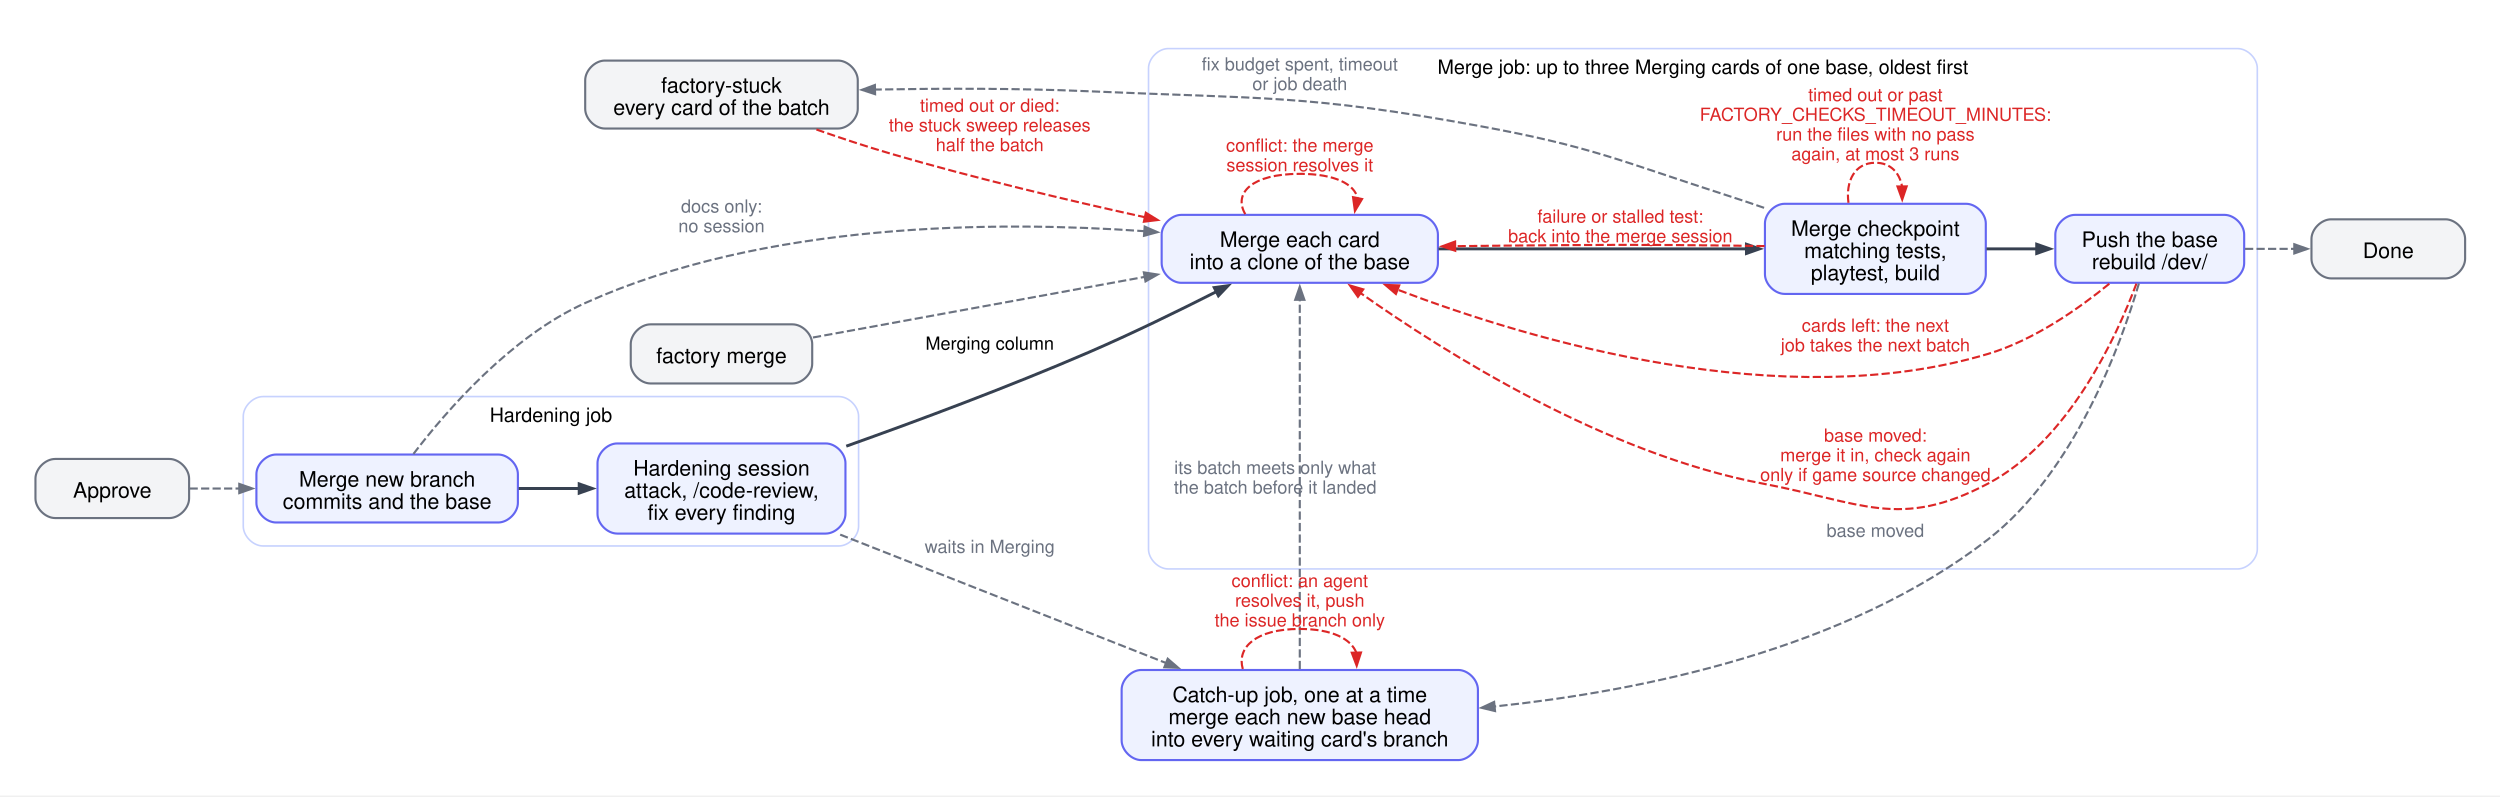
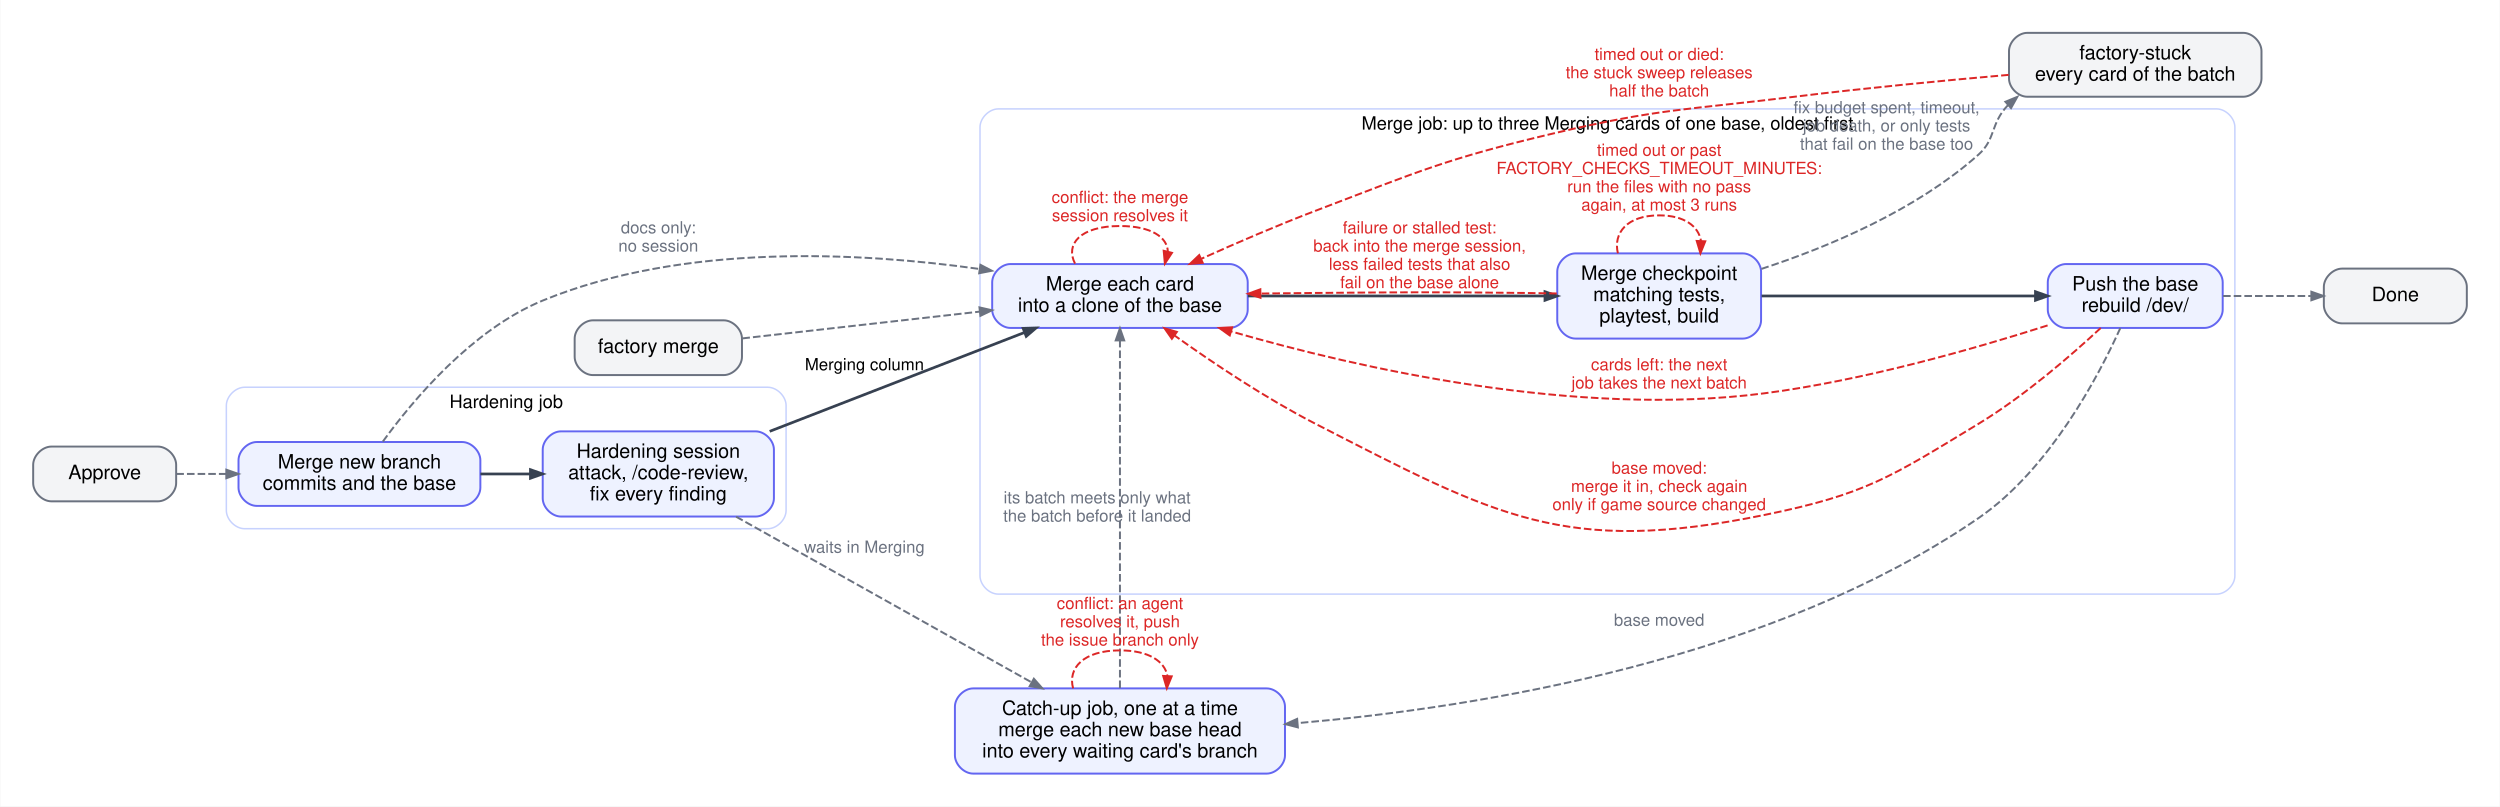
- <svg xmlns="http://www.w3.org/2000/svg" width="1523pt" height="485pt" viewBox="0.00 0.00 1523.00 485.00">
-   <g id="graph0" class="graph" transform="scale(1 1) rotate(0) translate(21.6 463.05)">
-     <polygon fill="white" stroke="none" points="-21.6,21.6 -21.6,-463.05 1501.75,-463.05 1501.75,21.6 -21.6,21.6" />
+ <svg xmlns="http://www.w3.org/2000/svg" width="1643pt" height="530pt" viewBox="0.00 0.00 1643.20 530.20">
+   <g id="graph0" class="graph" transform="scale(1 1) rotate(0) translate(21.6 508.6)">
+     <polygon fill="white" stroke="transparent" points="-21.6,21.6 -21.6,-508.6 1621.6,-508.6 1621.6,21.6 -21.6,21.6" />
    <g id="clust1" class="cluster">
-       <path fill="white" stroke="#c7d2fe" d="M138.6,-130.45C138.6,-130.45 489.45,-130.45 489.45,-130.45 495.45,-130.45 501.45,-136.45 501.45,-142.45 501.45,-142.45 501.45,-209.45 501.45,-209.45 501.45,-215.45 495.45,-221.45 489.45,-221.45 489.45,-221.45 138.6,-221.45 138.6,-221.45 132.6,-221.45 126.6,-215.45 126.6,-209.45 126.6,-209.45 126.6,-142.45 126.6,-142.45 126.6,-136.45 132.6,-130.45 138.6,-130.45" />
-       <text xml:space="preserve" text-anchor="middle" x="314.03" y="-206.05" font-family="Helvetica,sans-Serif" font-size="12.00">Hardening job</text>
+       <path fill="white" stroke="#c7d2fe" d="M139,-161C139,-161 483,-161 483,-161 489,-161 495,-167 495,-173 495,-173 495,-242 495,-242 495,-248 489,-254 483,-254 483,-254 139,-254 139,-254 133,-254 127,-248 127,-242 127,-242 127,-173 127,-173 127,-167 133,-161 139,-161" />
+       <text text-anchor="middle" x="311" y="-240.4" font-family="Helvetica,sans-Serif" font-size="12.00">Hardening job</text>
    </g>
    <g id="clust2" class="cluster">
-       <path fill="white" stroke="#c7d2fe" d="M690.08,-116.45C690.08,-116.45 1341.55,-116.45 1341.55,-116.45 1347.55,-116.45 1353.55,-122.45 1353.55,-128.45 1353.55,-128.45 1353.55,-421.45 1353.55,-421.45 1353.55,-427.45 1347.55,-433.45 1341.55,-433.45 1341.55,-433.45 690.08,-433.45 690.08,-433.45 684.08,-433.45 678.08,-427.45 678.08,-421.45 678.08,-421.45 678.08,-128.45 678.08,-128.45 678.08,-122.45 684.08,-116.45 690.08,-116.45" />
-       <text xml:space="preserve" text-anchor="middle" x="1015.81" y="-418.05" font-family="Helvetica,sans-Serif" font-size="12.00">Merge job: up to three Merging cards of one base, oldest first</text>
+       <path fill="white" stroke="#c7d2fe" d="M634.5,-118C634.5,-118 1435.5,-118 1435.5,-118 1441.5,-118 1447.5,-124 1447.5,-130 1447.5,-130 1447.5,-425 1447.5,-425 1447.5,-431 1441.5,-437 1435.5,-437 1435.5,-437 634.5,-437 634.5,-437 628.5,-437 622.5,-431 622.5,-425 622.5,-425 622.5,-130 622.5,-130 622.5,-124 628.5,-118 634.5,-118" />
+       <text text-anchor="middle" x="1035" y="-423.4" font-family="Helvetica,sans-Serif" font-size="12.00">Merge job: up to three Merging cards of one base, oldest first</text>
    </g>
    <g id="node1" class="node">
-       <path fill="#eef2ff" stroke="#6366f1" stroke-width="1.3" d="M281.9,-186.15C281.9,-186.15 146.6,-186.15 146.6,-186.15 140.6,-186.15 134.6,-180.15 134.6,-174.15 134.6,-174.15 134.6,-156.75 134.6,-156.75 134.6,-150.75 140.6,-144.75 146.6,-144.75 146.6,-144.75 281.9,-144.75 281.9,-144.75 287.9,-144.75 293.9,-150.75 293.9,-156.75 293.9,-156.75 293.9,-174.15 293.9,-174.15 293.9,-180.15 287.9,-186.15 281.9,-186.15" />
-       <text xml:space="preserve" text-anchor="middle" x="214.25" y="-166.6" font-family="Helvetica,sans-Serif" font-size="13.00">Merge new branch</text>
-       <text xml:space="preserve" text-anchor="middle" x="214.25" y="-153.1" font-family="Helvetica,sans-Serif" font-size="13.00">commits and the base</text>
+       <path fill="#eef2ff" stroke="#6366f1" stroke-width="1.3" d="M282,-218C282,-218 147,-218 147,-218 141,-218 135,-212 135,-206 135,-206 135,-188 135,-188 135,-182 141,-176 147,-176 147,-176 282,-176 282,-176 288,-176 294,-182 294,-188 294,-188 294,-206 294,-206 294,-212 288,-218 282,-218" />
+       <text text-anchor="middle" x="214.5" y="-200.6" font-family="Helvetica,sans-Serif" font-size="13.00">Merge new branch</text>
+       <text text-anchor="middle" x="214.5" y="-186.6" font-family="Helvetica,sans-Serif" font-size="13.00">commits and the base</text>
    </g>
    <g id="node2" class="node">
-       <path fill="#eef2ff" stroke="#6366f1" stroke-width="1.3" d="M481.45,-192.9C481.45,-192.9 354.4,-192.9 354.4,-192.9 348.4,-192.9 342.4,-186.9 342.4,-180.9 342.4,-180.9 342.4,-150 342.4,-150 342.4,-144 348.4,-138 354.4,-138 354.4,-138 481.45,-138 481.45,-138 487.45,-138 493.45,-144 493.45,-150 493.45,-150 493.45,-180.9 493.45,-180.9 493.45,-186.9 487.45,-192.9 481.45,-192.9" />
-       <text xml:space="preserve" text-anchor="middle" x="417.93" y="-173.35" font-family="Helvetica,sans-Serif" font-size="13.00">Hardening session</text>
-       <text xml:space="preserve" text-anchor="middle" x="417.93" y="-159.85" font-family="Helvetica,sans-Serif" font-size="13.00">attack, /code-review,</text>
-       <text xml:space="preserve" text-anchor="middle" x="417.93" y="-146.35" font-family="Helvetica,sans-Serif" font-size="13.00">fix every finding</text>
+       <path fill="#eef2ff" stroke="#6366f1" stroke-width="1.3" d="M475,-225C475,-225 347,-225 347,-225 341,-225 335,-219 335,-213 335,-213 335,-181 335,-181 335,-175 341,-169 347,-169 347,-169 475,-169 475,-169 481,-169 487,-175 487,-181 487,-181 487,-213 487,-213 487,-219 481,-225 475,-225" />
+       <text text-anchor="middle" x="411" y="-207.6" font-family="Helvetica,sans-Serif" font-size="13.00">Hardening session</text>
+       <text text-anchor="middle" x="411" y="-193.6" font-family="Helvetica,sans-Serif" font-size="13.00">attack, /code-review,</text>
+       <text text-anchor="middle" x="411" y="-179.6" font-family="Helvetica,sans-Serif" font-size="13.00">fix every finding</text>
    </g>
    <g id="edge1" class="edge">
-       <path fill="none" stroke="#374151" stroke-width="1.8" d="M294.38,-165.45C306.5,-165.45 319.06,-165.45 331.31,-165.45" />
-       <polygon fill="#374151" stroke="#374151" stroke-width="1.8" points="331.25,-168.25 339.25,-165.45 331.25,-162.65 331.25,-168.25" />
+       <path fill="none" stroke="#374151" stroke-width="1.8" d="M294.05,-197C304.8,-197 315.88,-197 326.71,-197" />
+       <polygon fill="#374151" stroke="#374151" stroke-width="1.8" points="326.94,-199.8 334.94,-197 326.94,-194.2 326.94,-199.8" />
    </g>
    <g id="node3" class="node">
-       <path fill="#eef2ff" stroke="#6366f1" stroke-width="1.3" d="M842.38,-332.15C842.38,-332.15 698.08,-332.15 698.08,-332.15 692.08,-332.15 686.08,-326.15 686.08,-320.15 686.08,-320.15 686.08,-302.75 686.08,-302.75 686.08,-296.75 692.08,-290.75 698.08,-290.75 698.08,-290.75 842.38,-290.75 842.38,-290.75 848.38,-290.75 854.38,-296.75 854.38,-302.75 854.38,-302.75 854.38,-320.15 854.38,-320.15 854.38,-326.15 848.38,-332.15 842.38,-332.15" />
-       <text xml:space="preserve" text-anchor="middle" x="770.23" y="-312.6" font-family="Helvetica,sans-Serif" font-size="13.00">Merge each card</text>
-       <text xml:space="preserve" text-anchor="middle" x="770.23" y="-299.1" font-family="Helvetica,sans-Serif" font-size="13.00">into a clone of the base</text>
+       <path fill="#eef2ff" stroke="#6366f1" stroke-width="1.3" d="M786.5,-335C786.5,-335 642.5,-335 642.5,-335 636.5,-335 630.5,-329 630.5,-323 630.5,-323 630.5,-305 630.5,-305 630.5,-299 636.5,-293 642.5,-293 642.5,-293 786.5,-293 786.5,-293 792.5,-293 798.5,-299 798.5,-305 798.5,-305 798.5,-323 798.5,-323 798.5,-329 792.5,-335 786.5,-335" />
+       <text text-anchor="middle" x="714.5" y="-317.6" font-family="Helvetica,sans-Serif" font-size="13.00">Merge each card</text>
+       <text text-anchor="middle" x="714.5" y="-303.6" font-family="Helvetica,sans-Serif" font-size="13.00">into a clone of the base</text>
    </g>
    <g id="edge13" class="edge">
-       <path fill="none" stroke="#6b7280" stroke-width="1.3" stroke-dasharray="5,2" d="M230.27,-186.51C250.6,-213.14 289.59,-258 334.9,-278.45 444.13,-327.75 584.56,-328.66 675.71,-322.2" />
-       <polygon fill="#6b7280" stroke="#6b7280" stroke-width="1.3" points="675.74,-325 683.51,-321.61 675.32,-319.42 675.74,-325" />
-       <text xml:space="preserve" text-anchor="middle" x="417.93" y="-333.57" font-family="Helvetica,sans-Serif" font-size="11.00" fill="#6b7280">docs only:</text>
-       <text xml:space="preserve" text-anchor="middle" x="417.93" y="-321.57" font-family="Helvetica,sans-Serif" font-size="11.00" fill="#6b7280">no session</text>
+       <path fill="none" stroke="#6b7280" stroke-width="1.3" stroke-dasharray="5,2" d="M229.88,-218.29C249.78,-245.67 288.58,-291.94 335,-311 427.27,-348.89 543.18,-342.9 622.27,-331.75" />
+       <polygon fill="#6b7280" stroke="#6b7280" stroke-width="1.3" points="622.77,-334.51 630.28,-330.58 621.96,-328.96 622.77,-334.51" />
+       <text text-anchor="middle" x="411" y="-355.2" font-family="Helvetica,sans-Serif" font-size="11.00" fill="#6b7280">docs only:</text>
+       <text text-anchor="middle" x="411" y="-343.2" font-family="Helvetica,sans-Serif" font-size="11.00" fill="#6b7280">no session</text>
    </g>
    <g id="edge4" class="edge">
-       <path fill="none" stroke="#374151" stroke-width="1.8" d="M493.94,-191.24C537.51,-206.75 593.2,-227.5 641.7,-248.45 667.8,-259.72 696.22,-273.6 719.59,-285.46" />
-       <polygon fill="#374151" stroke="#374151" stroke-width="1.8" points="718.12,-287.85 726.52,-288.99 720.67,-282.86 718.12,-287.85" />
-       <text xml:space="preserve" text-anchor="middle" x="581.33" y="-250" font-family="Helvetica,sans-Serif" font-size="11.00">Merging column</text>
+       <path fill="none" stroke="#374151" stroke-width="1.8" d="M484.22,-225.02C535.31,-244.85 603.11,-271.16 651.71,-290.02" />
+       <polygon fill="#374151" stroke="#374151" stroke-width="1.8" points="650.87,-292.7 659.34,-292.98 652.89,-287.48 650.87,-292.7" />
+       <text text-anchor="middle" x="546.5" y="-265.2" font-family="Helvetica,sans-Serif" font-size="11.00">Merging column</text>
    </g>
    <g id="node6" class="node">
-       <path fill="#eef2ff" stroke="#6366f1" stroke-width="1.3" d="M866.75,-54.9C866.75,-54.9 673.7,-54.9 673.7,-54.9 667.7,-54.9 661.7,-48.9 661.7,-42.9 661.7,-42.9 661.7,-12 661.7,-12 661.7,-6 667.7,0 673.7,0 673.7,0 866.75,0 866.75,0 872.75,0 878.75,-6 878.75,-12 878.75,-12 878.75,-42.9 878.75,-42.9 878.75,-48.9 872.75,-54.9 866.75,-54.9" />
-       <text xml:space="preserve" text-anchor="middle" x="770.23" y="-35.35" font-family="Helvetica,sans-Serif" font-size="13.00">Catch-up job, one at a time</text>
-       <text xml:space="preserve" text-anchor="middle" x="770.23" y="-21.85" font-family="Helvetica,sans-Serif" font-size="13.00">merge each new base head</text>
-       <text xml:space="preserve" text-anchor="middle" x="770.23" y="-8.35" font-family="Helvetica,sans-Serif" font-size="13.00">into every waiting card's branch</text>
+       <path fill="#eef2ff" stroke="#6366f1" stroke-width="1.3" d="M811,-56C811,-56 618,-56 618,-56 612,-56 606,-50 606,-44 606,-44 606,-12 606,-12 606,-6 612,0 618,0 618,0 811,0 811,0 817,0 823,-6 823,-12 823,-12 823,-44 823,-44 823,-50 817,-56 811,-56" />
+       <text text-anchor="middle" x="714.5" y="-38.6" font-family="Helvetica,sans-Serif" font-size="13.00">Catch-up job, one at a time</text>
+       <text text-anchor="middle" x="714.5" y="-24.6" font-family="Helvetica,sans-Serif" font-size="13.00">merge each new base head</text>
+       <text text-anchor="middle" x="714.5" y="-10.6" font-family="Helvetica,sans-Serif" font-size="13.00">into every waiting card's branch</text>
    </g>
    <g id="edge17" class="edge">
-       <path fill="none" stroke="#6b7280" stroke-width="1.3" stroke-dasharray="5,2" d="M490.24,-137.36C547.89,-114.64 629.04,-82.68 688.96,-59.07" />
-       <polygon fill="#6b7280" stroke="#6b7280" stroke-width="1.3" points="689.77,-61.76 696.18,-56.22 687.71,-56.55 689.77,-61.76" />
-       <text xml:space="preserve" text-anchor="middle" x="581.33" y="-126.22" font-family="Helvetica,sans-Serif" font-size="11.00" fill="#6b7280">waits in Merging</text>
+       <path fill="none" stroke="#6b7280" stroke-width="1.3" stroke-dasharray="5,2" d="M462.13,-168.9C515.68,-138.89 600.41,-91.39 656.47,-59.96" />
+       <polygon fill="#6b7280" stroke="#6b7280" stroke-width="1.3" points="657.9,-62.38 663.51,-56.02 655.16,-57.49 657.9,-62.38" />
+       <text text-anchor="middle" x="546.5" y="-145.2" font-family="Helvetica,sans-Serif" font-size="11.00" fill="#6b7280">waits in Merging</text>
    </g>
    <g id="edge5" class="edge">
-       <path fill="none" stroke="#dc2626" stroke-width="1.3" stroke-dasharray="5,2" d="M737.02,-332.6C729.64,-345.25 740.71,-357.15 770.23,-357.15 791.9,-357.15 803.63,-350.73 805.41,-342.31" />
-       <polygon fill="#dc2626" stroke="#dc2626" stroke-width="1.3" points="808.16,-341.81 803.82,-334.53 802.67,-342.93 808.16,-341.81" />
-       <text xml:space="preserve" text-anchor="middle" x="770.23" y="-370.7" font-family="Helvetica,sans-Serif" font-size="11.00" fill="#dc2626">conflict: the merge</text>
-       <text xml:space="preserve" text-anchor="middle" x="770.23" y="-358.7" font-family="Helvetica,sans-Serif" font-size="11.00" fill="#dc2626">session resolves it</text>
+       <path fill="none" stroke="#dc2626" stroke-width="1.3" stroke-dasharray="5,2" d="M684.97,-335.29C678.41,-348.02 688.25,-360 714.5,-360 735.21,-360 745.71,-352.54 745.99,-343.14" />
+       <polygon fill="#dc2626" stroke="#dc2626" stroke-width="1.3" points="748.69,-342.37 744.03,-335.29 743.26,-343.73 748.69,-342.37" />
+       <text text-anchor="middle" x="714.5" y="-375.2" font-family="Helvetica,sans-Serif" font-size="11.00" fill="#dc2626">conflict: the merge</text>
+       <text text-anchor="middle" x="714.5" y="-363.2" font-family="Helvetica,sans-Serif" font-size="11.00" fill="#dc2626">session resolves it</text>
    </g>
    <g id="node4" class="node">
-       <path fill="#eef2ff" stroke="#6366f1" stroke-width="1.3" d="M1176.15,-338.9C1176.15,-338.9 1065.6,-338.9 1065.6,-338.9 1059.6,-338.9 1053.6,-332.9 1053.6,-326.9 1053.6,-326.9 1053.6,-296 1053.6,-296 1053.6,-290 1059.6,-284 1065.6,-284 1065.6,-284 1176.15,-284 1176.15,-284 1182.15,-284 1188.15,-290 1188.15,-296 1188.15,-296 1188.15,-326.9 1188.15,-326.9 1188.15,-332.9 1182.15,-338.9 1176.15,-338.9" />
-       <text xml:space="preserve" text-anchor="middle" x="1120.88" y="-319.35" font-family="Helvetica,sans-Serif" font-size="13.00">Merge checkpoint</text>
-       <text xml:space="preserve" text-anchor="middle" x="1120.88" y="-305.85" font-family="Helvetica,sans-Serif" font-size="13.00">matching tests,</text>
-       <text xml:space="preserve" text-anchor="middle" x="1120.88" y="-292.35" font-family="Helvetica,sans-Serif" font-size="13.00">playtest, build</text>
+       <path fill="#eef2ff" stroke="#6366f1" stroke-width="1.3" d="M1124,-342C1124,-342 1014,-342 1014,-342 1008,-342 1002,-336 1002,-330 1002,-330 1002,-298 1002,-298 1002,-292 1008,-286 1014,-286 1014,-286 1124,-286 1124,-286 1130,-286 1136,-292 1136,-298 1136,-298 1136,-330 1136,-330 1136,-336 1130,-342 1124,-342" />
+       <text text-anchor="middle" x="1069" y="-324.6" font-family="Helvetica,sans-Serif" font-size="13.00">Merge checkpoint</text>
+       <text text-anchor="middle" x="1069" y="-310.6" font-family="Helvetica,sans-Serif" font-size="13.00">matching tests,</text>
+       <text text-anchor="middle" x="1069" y="-296.6" font-family="Helvetica,sans-Serif" font-size="13.00">playtest, build</text>
    </g>
    <g id="edge2" class="edge">
-       <path fill="none" stroke="#374151" stroke-width="1.8" d="M854.74,-311.45C911.8,-311.45 986.87,-311.45 1042.56,-311.45" />
-       <polygon fill="#374151" stroke="#374151" stroke-width="1.8" points="1042.35,-314.25 1050.35,-311.45 1042.35,-308.65 1042.35,-314.25" />
+       <path fill="none" stroke="#374151" stroke-width="1.8" d="M798.59,-314C857.76,-314 936.59,-314 993.68,-314" />
+       <polygon fill="#374151" stroke="#374151" stroke-width="1.8" points="993.94,-316.8 1001.94,-314 993.94,-311.2 993.94,-316.8" />
    </g>
    <g id="edge6" class="edge">
-       <path fill="none" stroke="#dc2626" stroke-width="1.3" stroke-dasharray="5,2" d="M1053.38,-313.13C1046.24,-313.26 1039.1,-313.37 1032.25,-313.45 972.92,-314.13 958.08,-313.92 898.75,-313.45 887.68,-313.36 876.07,-313.23 864.55,-313.08" />
-       <polygon fill="#dc2626" stroke="#dc2626" stroke-width="1.3" points="864.92,-310.29 856.88,-312.98 864.84,-315.89 864.92,-310.29" />
-       <text xml:space="preserve" text-anchor="middle" x="965.5" y="-327.43" font-family="Helvetica,sans-Serif" font-size="11.00" fill="#dc2626">failure or stalled test:</text>
-       <text xml:space="preserve" text-anchor="middle" x="965.5" y="-315.43" font-family="Helvetica,sans-Serif" font-size="11.00" fill="#dc2626">back into the merge session</text>
+       <path fill="none" stroke="#dc2626" stroke-width="1.3" stroke-dasharray="5,2" d="M1001.69,-315.67C994.37,-315.8 987.03,-315.92 980,-316 919.12,-316.69 903.89,-316.48 843,-316 831.4,-315.91 819.2,-315.77 807.15,-315.61" />
+       <polygon fill="#dc2626" stroke="#dc2626" stroke-width="1.3" points="806.87,-312.81 798.83,-315.5 806.79,-318.41 806.87,-312.81" />
+       <text text-anchor="middle" x="911.5" y="-355.2" font-family="Helvetica,sans-Serif" font-size="11.00" fill="#dc2626">failure or stalled test:</text>
+       <text text-anchor="middle" x="911.5" y="-343.2" font-family="Helvetica,sans-Serif" font-size="11.00" fill="#dc2626">back into the merge session,</text>
+       <text text-anchor="middle" x="911.5" y="-331.2" font-family="Helvetica,sans-Serif" font-size="11.00" fill="#dc2626">less failed tests that also</text>
+       <text text-anchor="middle" x="911.5" y="-319.2" font-family="Helvetica,sans-Serif" font-size="11.00" fill="#dc2626">fail on the base alone</text>
    </g>
    <g id="edge7" class="edge">
-       <path fill="none" stroke="#dc2626" stroke-width="1.3" stroke-dasharray="5,2" d="M1104.49,-339.51C1102.71,-352.53 1108.17,-363.9 1120.88,-363.9 1130.21,-363.9 1135.63,-357.77 1137.15,-349.35" />
-       <polygon fill="#dc2626" stroke="#dc2626" stroke-width="1.3" points="1139.94,-349.51 1137.23,-341.48 1134.34,-349.45 1139.94,-349.51" />
-       <text xml:space="preserve" text-anchor="middle" x="1120.88" y="-401.45" font-family="Helvetica,sans-Serif" font-size="11.00" fill="#dc2626">timed out or past</text>
-       <text xml:space="preserve" text-anchor="middle" x="1120.88" y="-389.45" font-family="Helvetica,sans-Serif" font-size="11.00" fill="#dc2626">FACTORY_CHECKS_TIMEOUT_MINUTES:</text>
-       <text xml:space="preserve" text-anchor="middle" x="1120.88" y="-377.45" font-family="Helvetica,sans-Serif" font-size="11.00" fill="#dc2626">run the files with no pass</text>
-       <text xml:space="preserve" text-anchor="middle" x="1120.88" y="-365.45" font-family="Helvetica,sans-Serif" font-size="11.00" fill="#dc2626">again, at most 3 runs</text>
+       <path fill="none" stroke="#dc2626" stroke-width="1.3" stroke-dasharray="5,2" d="M1041.86,-342.08C1038.71,-355.35 1047.75,-367 1069,-367 1085.76,-367 1094.93,-359.75 1096.51,-350.17" />
+       <polygon fill="#dc2626" stroke="#dc2626" stroke-width="1.3" points="1099.3,-349.95 1096.14,-342.08 1093.7,-350.2 1099.3,-349.95" />
+       <text text-anchor="middle" x="1069" y="-406.2" font-family="Helvetica,sans-Serif" font-size="11.00" fill="#dc2626">timed out or past</text>
+       <text text-anchor="middle" x="1069" y="-394.2" font-family="Helvetica,sans-Serif" font-size="11.00" fill="#dc2626">FACTORY_CHECKS_TIMEOUT_MINUTES:</text>
+       <text text-anchor="middle" x="1069" y="-382.2" font-family="Helvetica,sans-Serif" font-size="11.00" fill="#dc2626">run the files with no pass</text>
+       <text text-anchor="middle" x="1069" y="-370.2" font-family="Helvetica,sans-Serif" font-size="11.00" fill="#dc2626">again, at most 3 runs</text>
    </g>
    <g id="node5" class="node">
-       <path fill="#eef2ff" stroke="#6366f1" stroke-width="1.3" d="M1333.55,-332.15C1333.55,-332.15 1242.5,-332.15 1242.5,-332.15 1236.5,-332.15 1230.5,-326.15 1230.5,-320.15 1230.5,-320.15 1230.5,-302.75 1230.5,-302.75 1230.5,-296.75 1236.5,-290.75 1242.5,-290.75 1242.5,-290.75 1333.55,-290.75 1333.55,-290.75 1339.55,-290.75 1345.55,-296.75 1345.55,-302.75 1345.55,-302.75 1345.55,-320.15 1345.55,-320.15 1345.55,-326.15 1339.55,-332.15 1333.55,-332.15" />
-       <text xml:space="preserve" text-anchor="middle" x="1288.03" y="-312.6" font-family="Helvetica,sans-Serif" font-size="13.00">Push the base</text>
-       <text xml:space="preserve" text-anchor="middle" x="1288.03" y="-299.1" font-family="Helvetica,sans-Serif" font-size="13.00">rebuild /dev/</text>
+       <path fill="#eef2ff" stroke="#6366f1" stroke-width="1.3" d="M1427.5,-335C1427.5,-335 1336.5,-335 1336.5,-335 1330.5,-335 1324.5,-329 1324.5,-323 1324.5,-323 1324.5,-305 1324.5,-305 1324.5,-299 1330.5,-293 1336.5,-293 1336.5,-293 1427.5,-293 1427.5,-293 1433.5,-293 1439.5,-299 1439.5,-305 1439.5,-305 1439.5,-323 1439.5,-323 1439.5,-329 1433.5,-335 1427.5,-335" />
+       <text text-anchor="middle" x="1382" y="-317.6" font-family="Helvetica,sans-Serif" font-size="13.00">Push the base</text>
+       <text text-anchor="middle" x="1382" y="-303.6" font-family="Helvetica,sans-Serif" font-size="13.00">rebuild /dev/</text>
    </g>
    <g id="edge3" class="edge">
-       <path fill="none" stroke="#374151" stroke-width="1.8" d="M1188.57,-311.45C1198.74,-311.45 1209.24,-311.45 1219.42,-311.45" />
-       <polygon fill="#374151" stroke="#374151" stroke-width="1.8" points="1219.17,-314.25 1227.17,-311.45 1219.17,-308.65 1219.17,-314.25" />
+       <path fill="none" stroke="#374151" stroke-width="1.8" d="M1136.34,-314C1189.42,-314 1263.45,-314 1316.14,-314" />
+       <polygon fill="#374151" stroke="#374151" stroke-width="1.8" points="1316.41,-316.8 1324.41,-314 1316.41,-311.2 1316.41,-316.8" />
    </g>
    <g id="node9" class="node">
-       <path fill="#f3f4f6" stroke="#6b7280" stroke-width="1.3" d="M488.95,-426.15C488.95,-426.15 346.9,-426.15 346.9,-426.15 340.9,-426.15 334.9,-420.15 334.9,-414.15 334.9,-414.15 334.9,-396.75 334.9,-396.75 334.9,-390.75 340.9,-384.75 346.9,-384.75 346.9,-384.75 488.95,-384.75 488.95,-384.75 494.95,-384.75 500.95,-390.75 500.95,-396.75 500.95,-396.75 500.95,-414.15 500.95,-414.15 500.95,-420.15 494.95,-426.15 488.95,-426.15" />
-       <text xml:space="preserve" text-anchor="middle" x="417.93" y="-406.6" font-family="Helvetica,sans-Serif" font-size="13.00">factory-stuck</text>
-       <text xml:space="preserve" text-anchor="middle" x="417.93" y="-393.1" font-family="Helvetica,sans-Serif" font-size="13.00">every card of the batch</text>
+       <path fill="#f3f4f6" stroke="#6b7280" stroke-width="1.3" d="M1453,-487C1453,-487 1311,-487 1311,-487 1305,-487 1299,-481 1299,-475 1299,-475 1299,-457 1299,-457 1299,-451 1305,-445 1311,-445 1311,-445 1453,-445 1453,-445 1459,-445 1465,-451 1465,-457 1465,-457 1465,-475 1465,-475 1465,-481 1459,-487 1453,-487" />
+       <text text-anchor="middle" x="1382" y="-469.6" font-family="Helvetica,sans-Serif" font-size="13.00">factory-stuck</text>
+       <text text-anchor="middle" x="1382" y="-455.6" font-family="Helvetica,sans-Serif" font-size="13.00">every card of the batch</text>
    </g>
    <g id="edge15" class="edge">
-       <path fill="none" stroke="#6b7280" stroke-width="1.3" stroke-dasharray="5,2" d="M1053.08,-336.44C1046.07,-338.89 1039.03,-341.27 1032.25,-343.45 964.81,-365.17 948.44,-373.71 878.75,-386.45 774.7,-405.46 747.36,-402.78 641.7,-407.45 598.86,-409.34 551.35,-409.22 511.25,-408.48" />
-       <polygon fill="#6b7280" stroke="#6b7280" stroke-width="1.3" points="511.5,-405.68 503.45,-408.32 511.39,-411.28 511.5,-405.68" />
-       <text xml:space="preserve" text-anchor="middle" x="770.23" y="-420.16" font-family="Helvetica,sans-Serif" font-size="11.00" fill="#6b7280">fix budget spent, timeout</text>
-       <text xml:space="preserve" text-anchor="middle" x="770.23" y="-408.16" font-family="Helvetica,sans-Serif" font-size="11.00" fill="#6b7280">or job death</text>
+       <path fill="none" stroke="#6b7280" stroke-width="1.3" stroke-dasharray="5,2" d="M1136.22,-331.8C1180.58,-346.32 1238.12,-370.5 1279,-407 1290.44,-417.22 1286.63,-427.28 1298.39,-439.53" />
+       <polygon fill="#6b7280" stroke="#6b7280" stroke-width="1.3" points="1296.63,-441.71 1304.47,-444.92 1300.34,-437.52 1296.63,-441.71" />
+       <text text-anchor="middle" x="1218.5" y="-434.2" font-family="Helvetica,sans-Serif" font-size="11.00" fill="#6b7280">fix budget spent, timeout,</text>
+       <text text-anchor="middle" x="1218.5" y="-422.2" font-family="Helvetica,sans-Serif" font-size="11.00" fill="#6b7280">job death, or only tests</text>
+       <text text-anchor="middle" x="1218.5" y="-410.2" font-family="Helvetica,sans-Serif" font-size="11.00" fill="#6b7280">that fail on the base too</text>
    </g>
    <g id="edge8" class="edge">
-       <path fill="none" stroke="#dc2626" stroke-width="1.3" stroke-dasharray="5,2" d="M1279.92,-290.28C1267.54,-257.2 1238.52,-194.35 1189.5,-168.45 1135.57,-139.95 1112.19,-157.15 1052.25,-168.45 956.7,-186.46 858.46,-248.31 807.26,-284.5" />
-       <polygon fill="#dc2626" stroke="#dc2626" stroke-width="1.3" points="805.64,-282.22 800.76,-289.15 808.89,-286.78 805.64,-282.22" />
-       <text xml:space="preserve" text-anchor="middle" x="1120.88" y="-194" font-family="Helvetica,sans-Serif" font-size="11.00" fill="#dc2626">base moved:</text>
-       <text xml:space="preserve" text-anchor="middle" x="1120.88" y="-182" font-family="Helvetica,sans-Serif" font-size="11.00" fill="#dc2626">merge it in, check again</text>
-       <text xml:space="preserve" text-anchor="middle" x="1120.88" y="-170" font-family="Helvetica,sans-Serif" font-size="11.00" fill="#dc2626">only if game source changed</text>
+       <path fill="none" stroke="#dc2626" stroke-width="1.3" stroke-dasharray="5,2" d="M1359.32,-292.99C1339.58,-274.66 1309,-248.21 1279,-230 1220.78,-194.66 1204.73,-183.61 1138,-170 1006.9,-143.27 962.06,-168.95 843,-230 810.23,-246.8 775.47,-270.11 750.54,-287.91" />
+       <polygon fill="#dc2626" stroke="#dc2626" stroke-width="1.3" points="748.64,-285.83 743.78,-292.78 751.91,-290.38 748.64,-285.83" />
+       <text text-anchor="middle" x="1069" y="-197.2" font-family="Helvetica,sans-Serif" font-size="11.00" fill="#dc2626">base moved:</text>
+       <text text-anchor="middle" x="1069" y="-185.2" font-family="Helvetica,sans-Serif" font-size="11.00" fill="#dc2626">merge it in, check again</text>
+       <text text-anchor="middle" x="1069" y="-173.2" font-family="Helvetica,sans-Serif" font-size="11.00" fill="#dc2626">only if game source changed</text>
    </g>
    <g id="edge10" class="edge">
-       <path fill="none" stroke="#dc2626" stroke-width="1.3" stroke-dasharray="5,2" d="M1263.4,-290.21C1244.81,-275.01 1217.44,-255.8 1189.5,-247.45 1064.46,-210.08 911.53,-255.4 829.64,-286.64" />
-       <polygon fill="#dc2626" stroke="#dc2626" stroke-width="1.3" points="828.78,-283.97 822.33,-289.47 830.8,-289.19 828.78,-283.97" />
-       <text xml:space="preserve" text-anchor="middle" x="1120.88" y="-261" font-family="Helvetica,sans-Serif" font-size="11.00" fill="#dc2626">cards left: the next</text>
-       <text xml:space="preserve" text-anchor="middle" x="1120.88" y="-249" font-family="Helvetica,sans-Serif" font-size="11.00" fill="#dc2626">job takes the next batch</text>
+       <path fill="none" stroke="#dc2626" stroke-width="1.3" stroke-dasharray="5,2" d="M1324.38,-294.65C1275.65,-279.07 1203.11,-258.43 1138,-250 1014.57,-234.02 871.47,-266.47 787.49,-290.74" />
+       <polygon fill="#dc2626" stroke="#dc2626" stroke-width="1.3" points="786.69,-288.05 779.8,-292.98 788.26,-293.43 786.69,-288.05" />
+       <text text-anchor="middle" x="1069" y="-265.2" font-family="Helvetica,sans-Serif" font-size="11.00" fill="#dc2626">cards left: the next</text>
+       <text text-anchor="middle" x="1069" y="-253.2" font-family="Helvetica,sans-Serif" font-size="11.00" fill="#dc2626">job takes the next batch</text>
    </g>
    <g id="edge18" class="edge">
-       <path fill="none" stroke="#6b7280" stroke-width="1.3" stroke-dasharray="5,2" d="M1281.43,-290.36C1270.4,-252.99 1242.21,-175.26 1189.5,-134.45 1103.01,-67.49 979.2,-42.1 888.73,-32.64" />
-       <polygon fill="#6b7280" stroke="#6b7280" stroke-width="1.3" points="889.18,-29.87 880.94,-31.87 888.62,-35.45 889.18,-29.87" />
-       <text xml:space="preserve" text-anchor="middle" x="1120.88" y="-136" font-family="Helvetica,sans-Serif" font-size="11.00" fill="#6b7280">base moved</text>
+       <path fill="none" stroke="#6b7280" stroke-width="1.3" stroke-dasharray="5,2" d="M1372.22,-292.97C1357.72,-260.89 1325.63,-200.06 1279,-168 1143.8,-75.05 952.74,-43.7 831.5,-33.2" />
+       <polygon fill="#6b7280" stroke="#6b7280" stroke-width="1.3" points="831.46,-30.38 823.25,-32.51 830.99,-35.97 831.46,-30.38" />
+       <text text-anchor="middle" x="1069" y="-97.2" font-family="Helvetica,sans-Serif" font-size="11.00" fill="#6b7280">base moved</text>
    </g>
    <g id="node10" class="node">
-       <path fill="#f3f4f6" stroke="#6b7280" stroke-width="1.3" d="M1468.15,-329.45C1468.15,-329.45 1398.55,-329.45 1398.55,-329.45 1392.55,-329.45 1386.55,-323.45 1386.55,-317.45 1386.55,-317.45 1386.55,-305.45 1386.55,-305.45 1386.55,-299.45 1392.55,-293.45 1398.55,-293.45 1398.55,-293.45 1468.15,-293.45 1468.15,-293.45 1474.15,-293.45 1480.15,-299.45 1480.15,-305.45 1480.15,-305.45 1480.15,-317.45 1480.15,-317.45 1480.15,-323.45 1474.15,-329.45 1468.15,-329.45" />
-       <text xml:space="preserve" text-anchor="middle" x="1433.35" y="-305.85" font-family="Helvetica,sans-Serif" font-size="13.00">Done</text>
+       <path fill="#f3f4f6" stroke="#6b7280" stroke-width="1.3" d="M1588,-332C1588,-332 1518,-332 1518,-332 1512,-332 1506,-326 1506,-320 1506,-320 1506,-308 1506,-308 1506,-302 1512,-296 1518,-296 1518,-296 1588,-296 1588,-296 1594,-296 1600,-302 1600,-308 1600,-308 1600,-320 1600,-320 1600,-326 1594,-332 1588,-332" />
+       <text text-anchor="middle" x="1553" y="-310.6" font-family="Helvetica,sans-Serif" font-size="13.00">Done</text>
    </g>
    <g id="edge16" class="edge">
-       <path fill="none" stroke="#6b7280" stroke-width="1.3" stroke-dasharray="5,2" d="M1346.08,-311.45C1356.04,-311.45 1366.38,-311.45 1376.31,-311.45" />
-       <polygon fill="#6b7280" stroke="#6b7280" stroke-width="1.3" points="1376.09,-314.25 1384.09,-311.45 1376.09,-308.65 1376.09,-314.25" />
+       <path fill="none" stroke="#6b7280" stroke-width="1.3" stroke-dasharray="5,2" d="M1439.74,-314C1458.37,-314 1479.02,-314 1497.48,-314" />
+       <polygon fill="#6b7280" stroke="#6b7280" stroke-width="1.3" points="1497.79,-316.8 1505.79,-314 1497.79,-311.2 1497.79,-316.8" />
    </g>
    <g id="edge19" class="edge">
-       <path fill="none" stroke="#6b7280" stroke-width="1.3" stroke-dasharray="5,2" d="M770.23,-55.46C770.23,-108.94 770.23,-225.23 770.23,-280.75" />
-       <polygon fill="#6b7280" stroke="#6b7280" stroke-width="1.3" points="767.43,-280.41 770.23,-288.41 773.03,-280.41 767.43,-280.41" />
-       <text xml:space="preserve" text-anchor="middle" x="755.23" y="-174.38" font-family="Helvetica,sans-Serif" font-size="11.00" fill="#6b7280">its batch meets only what</text>
-       <text xml:space="preserve" text-anchor="middle" x="755.23" y="-162.38" font-family="Helvetica,sans-Serif" font-size="11.00" fill="#6b7280">the batch before it landed</text>
+       <path fill="none" stroke="#6b7280" stroke-width="1.3" stroke-dasharray="5,2" d="M714.5,-56.21C714.5,-110.52 714.5,-229.12 714.5,-284.46" />
+       <polygon fill="#6b7280" stroke="#6b7280" stroke-width="1.3" points="711.7,-284.78 714.5,-292.78 717.3,-284.78 711.7,-284.78" />
+       <text text-anchor="middle" x="699.5" y="-177.7" font-family="Helvetica,sans-Serif" font-size="11.00" fill="#6b7280">its batch meets only what</text>
+       <text text-anchor="middle" x="699.5" y="-165.7" font-family="Helvetica,sans-Serif" font-size="11.00" fill="#6b7280">the batch before it landed</text>
    </g>
    <g id="edge11" class="edge">
-       <path fill="none" stroke="#dc2626" stroke-width="1.3" stroke-dasharray="5,2" d="M735.51,-55.51C731.72,-68.53 743.29,-79.9 770.23,-79.9 790,-79.9 801.5,-73.77 804.71,-65.35" />
-       <polygon fill="#dc2626" stroke="#dc2626" stroke-width="1.3" points="807.51,-65.54 804.9,-57.48 801.91,-65.41 807.51,-65.54" />
-       <text xml:space="preserve" text-anchor="middle" x="770.23" y="-105.45" font-family="Helvetica,sans-Serif" font-size="11.00" fill="#dc2626">conflict: an agent</text>
-       <text xml:space="preserve" text-anchor="middle" x="770.23" y="-93.45" font-family="Helvetica,sans-Serif" font-size="11.00" fill="#dc2626">resolves it, push</text>
-       <text xml:space="preserve" text-anchor="middle" x="770.23" y="-81.45" font-family="Helvetica,sans-Serif" font-size="11.00" fill="#dc2626">the issue branch only</text>
+       <path fill="none" stroke="#dc2626" stroke-width="1.3" stroke-dasharray="5,2" d="M683.69,-56.08C680.11,-69.35 690.38,-81 714.5,-81 733.53,-81 743.94,-73.75 745.72,-64.17" />
+       <polygon fill="#dc2626" stroke="#dc2626" stroke-width="1.3" points="748.51,-63.93 745.31,-56.08 742.92,-64.22 748.51,-63.93" />
+       <text text-anchor="middle" x="714.5" y="-108.2" font-family="Helvetica,sans-Serif" font-size="11.00" fill="#dc2626">conflict: an agent</text>
+       <text text-anchor="middle" x="714.5" y="-96.2" font-family="Helvetica,sans-Serif" font-size="11.00" fill="#dc2626">resolves it, push</text>
+       <text text-anchor="middle" x="714.5" y="-84.2" font-family="Helvetica,sans-Serif" font-size="11.00" fill="#dc2626">the issue branch only</text>
    </g>
    <g id="node7" class="node">
-       <path fill="#f3f4f6" stroke="#6b7280" stroke-width="1.3" d="M81.6,-183.45C81.6,-183.45 12,-183.45 12,-183.45 6,-183.45 0,-177.45 0,-171.45 0,-171.45 0,-159.45 0,-159.45 0,-153.45 6,-147.45 12,-147.45 12,-147.45 81.6,-147.45 81.6,-147.45 87.6,-147.45 93.6,-153.45 93.6,-159.45 93.6,-159.45 93.6,-171.45 93.6,-171.45 93.6,-177.45 87.6,-183.45 81.6,-183.45" />
-       <text xml:space="preserve" text-anchor="middle" x="46.8" y="-159.85" font-family="Helvetica,sans-Serif" font-size="13.00">Approve</text>
+       <path fill="#f3f4f6" stroke="#6b7280" stroke-width="1.3" d="M82,-215C82,-215 12,-215 12,-215 6,-215 0,-209 0,-203 0,-203 0,-191 0,-191 0,-185 6,-179 12,-179 12,-179 82,-179 82,-179 88,-179 94,-185 94,-191 94,-191 94,-203 94,-203 94,-209 88,-215 82,-215" />
+       <text text-anchor="middle" x="47" y="-193.6" font-family="Helvetica,sans-Serif" font-size="13.00">Approve</text>
    </g>
    <g id="edge12" class="edge">
-       <path fill="none" stroke="#6b7280" stroke-width="1.3" stroke-dasharray="5,2" d="M93.89,-165.45C103.48,-165.45 113.89,-165.45 124.44,-165.45" />
-       <polygon fill="#6b7280" stroke="#6b7280" stroke-width="1.3" points="124.17,-168.25 132.17,-165.45 124.17,-162.65 124.17,-168.25" />
+       <path fill="none" stroke="#6b7280" stroke-width="1.3" stroke-dasharray="5,2" d="M94.1,-197C104.34,-197 115.51,-197 126.78,-197" />
+       <polygon fill="#6b7280" stroke="#6b7280" stroke-width="1.3" points="127,-199.8 135,-197 127,-194.2 127,-199.8" />
    </g>
    <g id="node8" class="node">
-       <path fill="#f3f4f6" stroke="#6b7280" stroke-width="1.3" d="M461.2,-265.45C461.2,-265.45 374.65,-265.45 374.65,-265.45 368.65,-265.45 362.65,-259.45 362.65,-253.45 362.65,-253.45 362.65,-241.45 362.65,-241.45 362.65,-235.45 368.65,-229.45 374.65,-229.45 374.65,-229.45 461.2,-229.45 461.2,-229.45 467.2,-229.45 473.2,-235.45 473.2,-241.45 473.2,-241.45 473.2,-253.45 473.2,-253.45 473.2,-259.45 467.2,-265.45 461.2,-265.45" />
-       <text xml:space="preserve" text-anchor="middle" x="417.93" y="-241.85" font-family="Helvetica,sans-Serif" font-size="13.00">factory merge</text>
+       <path fill="#f3f4f6" stroke="#6b7280" stroke-width="1.3" d="M454,-298C454,-298 368,-298 368,-298 362,-298 356,-292 356,-286 356,-286 356,-274 356,-274 356,-268 362,-262 368,-262 368,-262 454,-262 454,-262 460,-262 466,-268 466,-274 466,-274 466,-286 466,-286 466,-292 460,-298 454,-298" />
+       <text text-anchor="middle" x="411" y="-276.6" font-family="Helvetica,sans-Serif" font-size="13.00">factory merge</text>
    </g>
    <g id="edge14" class="edge">
-       <path fill="none" stroke="#6b7280" stroke-width="1.3" stroke-dasharray="5,2" d="M473.66,-257.45C527.65,-267.31 611.24,-282.59 675.76,-294.37" />
-       <polygon fill="#6b7280" stroke="#6b7280" stroke-width="1.3" points="675.23,-297.12 683.61,-295.81 676.24,-291.62 675.23,-297.12" />
+       <path fill="none" stroke="#6b7280" stroke-width="1.3" stroke-dasharray="5,2" d="M466.25,-286.12C509.62,-291.01 571.38,-297.97 622.32,-303.72" />
+       <polygon fill="#6b7280" stroke="#6b7280" stroke-width="1.3" points="622.13,-306.51 630.39,-304.63 622.76,-300.95 622.13,-306.51" />
    </g>
    <g id="edge9" class="edge">
-       <path fill="none" stroke="#dc2626" stroke-width="1.3" stroke-dasharray="5,2" d="M475.76,-384.15C490.39,-379.02 506.17,-373.77 520.95,-369.45 571.73,-354.61 629.21,-340.98 676.06,-330.67" />
-       <polygon fill="#dc2626" stroke="#dc2626" stroke-width="1.3" points="676.45,-333.46 683.67,-329.01 675.25,-327.98 676.45,-333.46" />
-       <text xml:space="preserve" text-anchor="middle" x="581.33" y="-395" font-family="Helvetica,sans-Serif" font-size="11.00" fill="#dc2626">timed out or died:</text>
-       <text xml:space="preserve" text-anchor="middle" x="581.33" y="-383" font-family="Helvetica,sans-Serif" font-size="11.00" fill="#dc2626">the stuck sweep releases</text>
-       <text xml:space="preserve" text-anchor="middle" x="581.33" y="-371" font-family="Helvetica,sans-Serif" font-size="11.00" fill="#dc2626">half the batch</text>
+       <path fill="none" stroke="#dc2626" stroke-width="1.3" stroke-dasharray="5,2" d="M1298.8,-459.38C1256.64,-455.71 1204.51,-450.72 1158,-445 1087.5,-436.33 1069.12,-437.36 1000,-421 928.61,-404.1 911.56,-396.12 843,-370 818.03,-360.49 790.86,-348.75 768.04,-338.49" />
+       <polygon fill="#dc2626" stroke="#dc2626" stroke-width="1.3" points="768.92,-335.81 760.48,-335.07 766.62,-340.92 768.92,-335.81" />
+       <text text-anchor="middle" x="1069" y="-469.2" font-family="Helvetica,sans-Serif" font-size="11.00" fill="#dc2626">timed out or died:</text>
+       <text text-anchor="middle" x="1069" y="-457.2" font-family="Helvetica,sans-Serif" font-size="11.00" fill="#dc2626">the stuck sweep releases</text>
+       <text text-anchor="middle" x="1069" y="-445.2" font-family="Helvetica,sans-Serif" font-size="11.00" fill="#dc2626">half the batch</text>
    </g>
  </g>
</svg>
